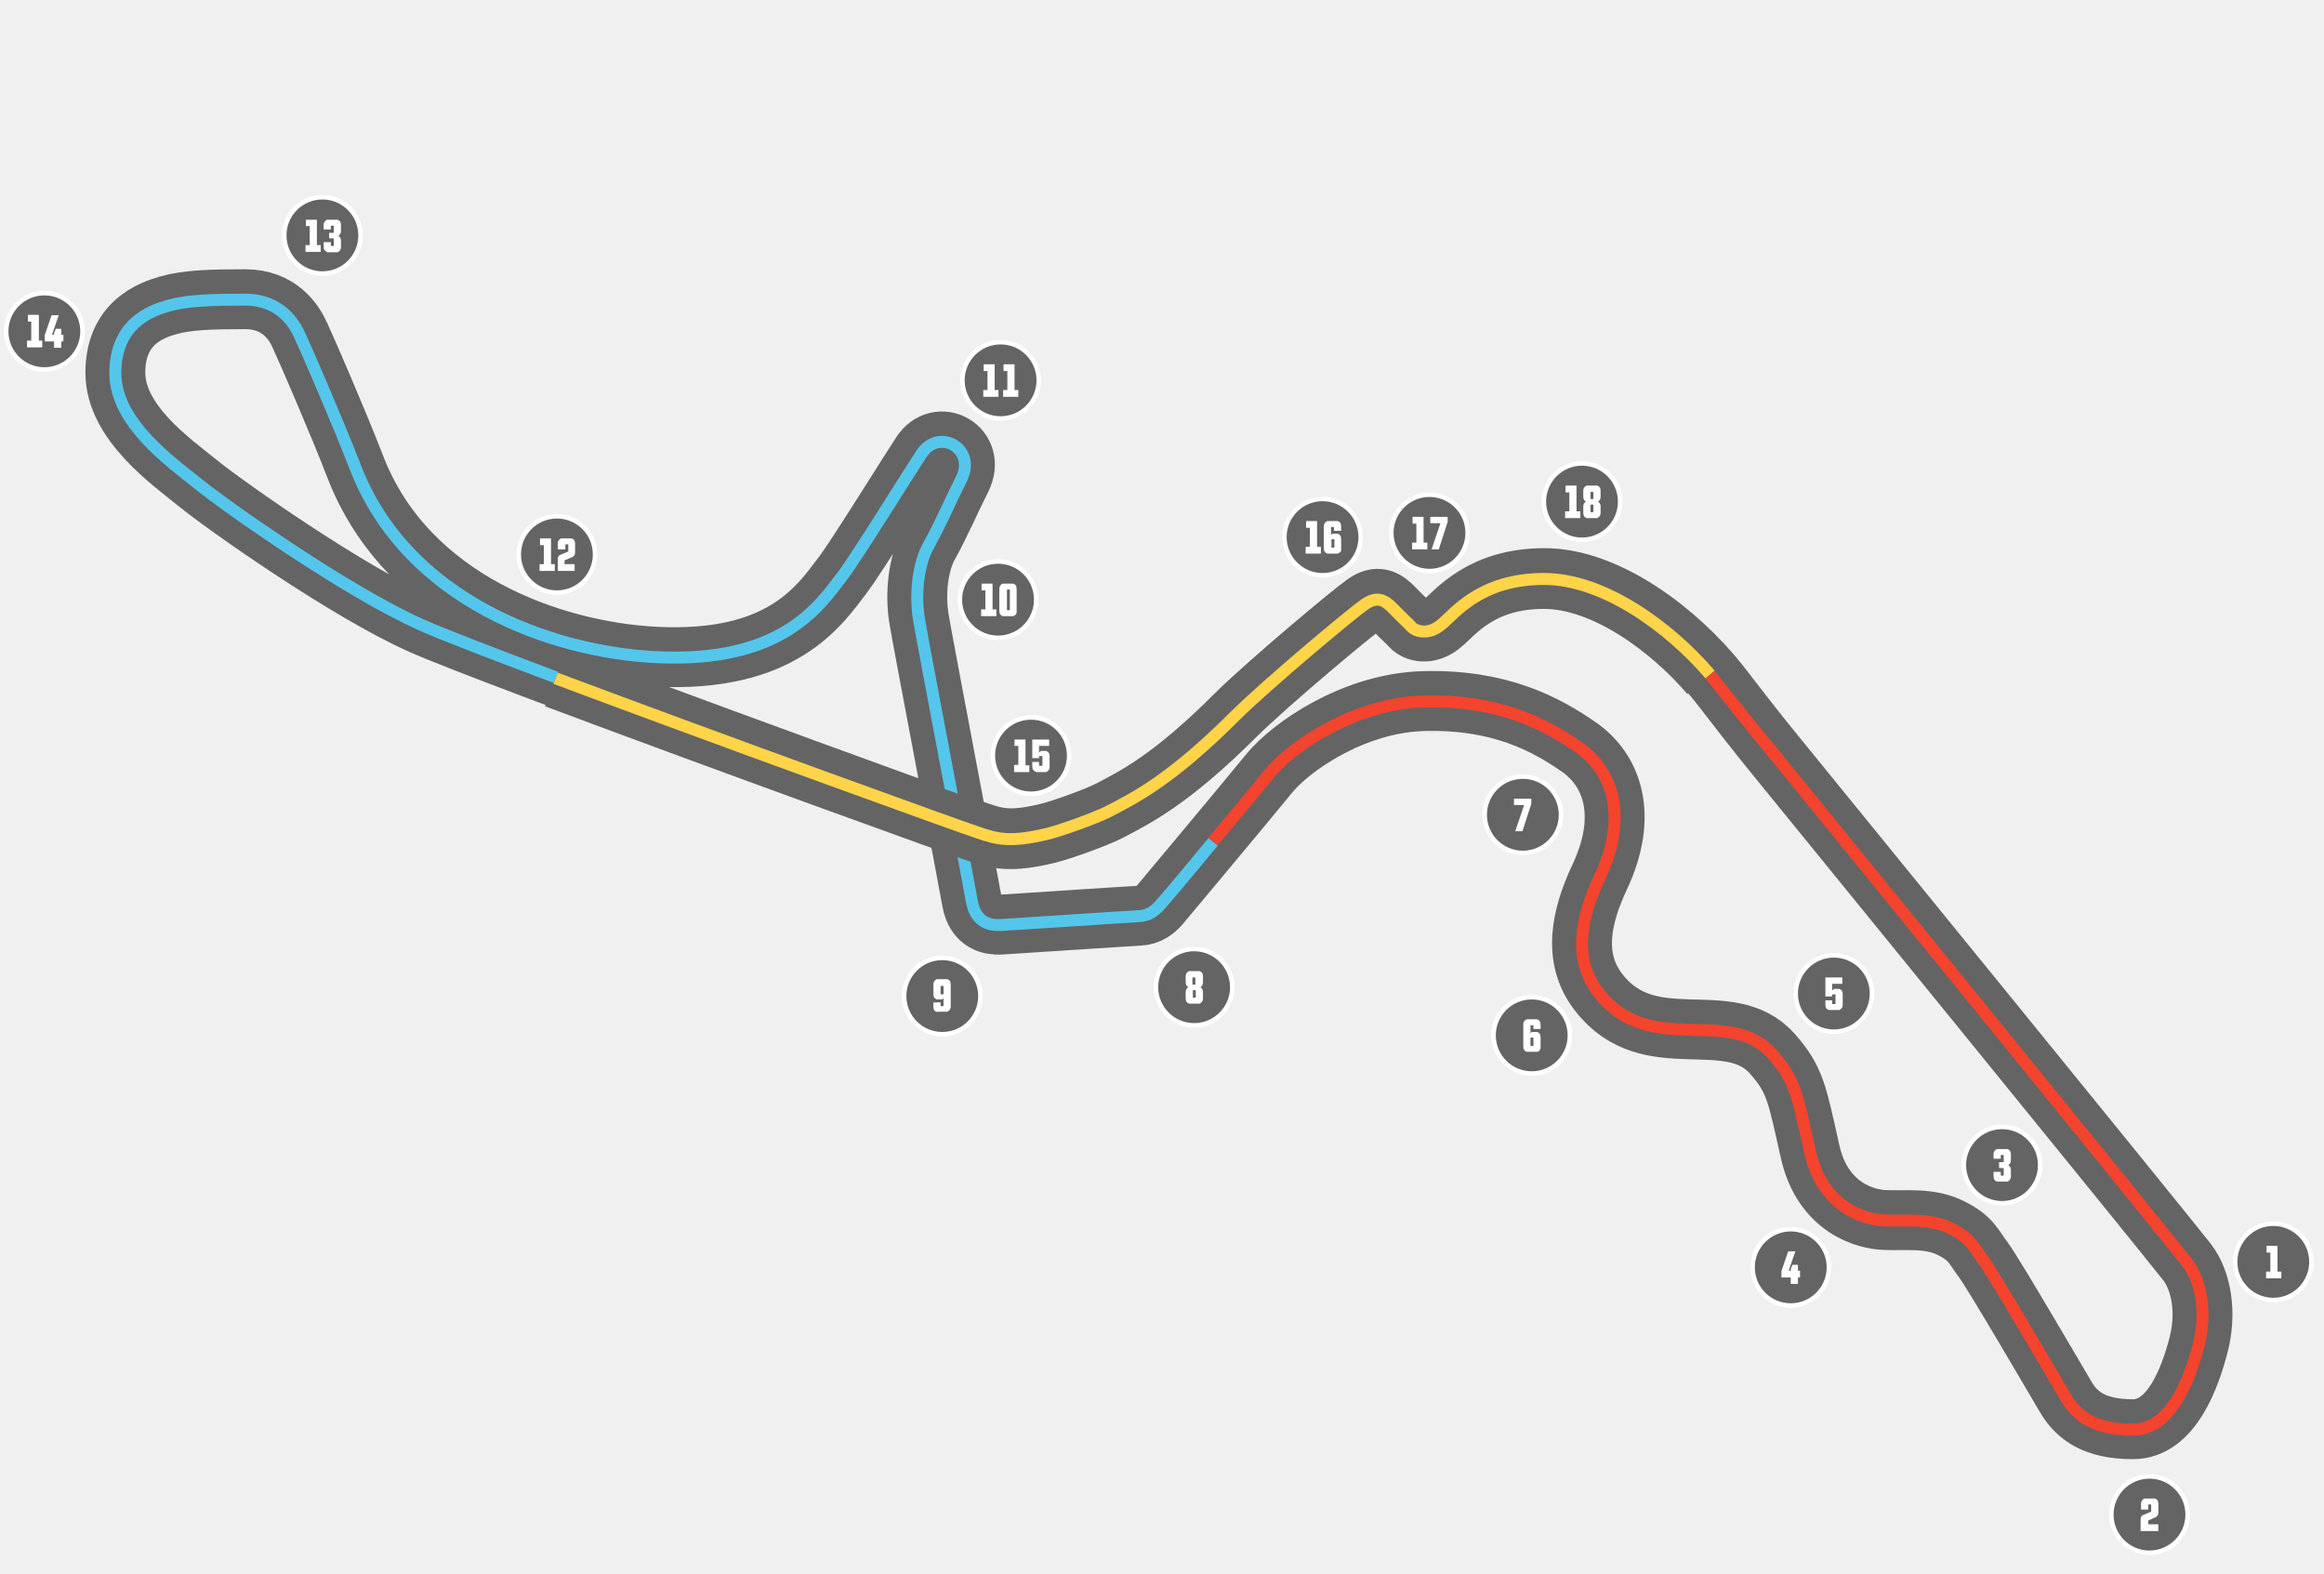
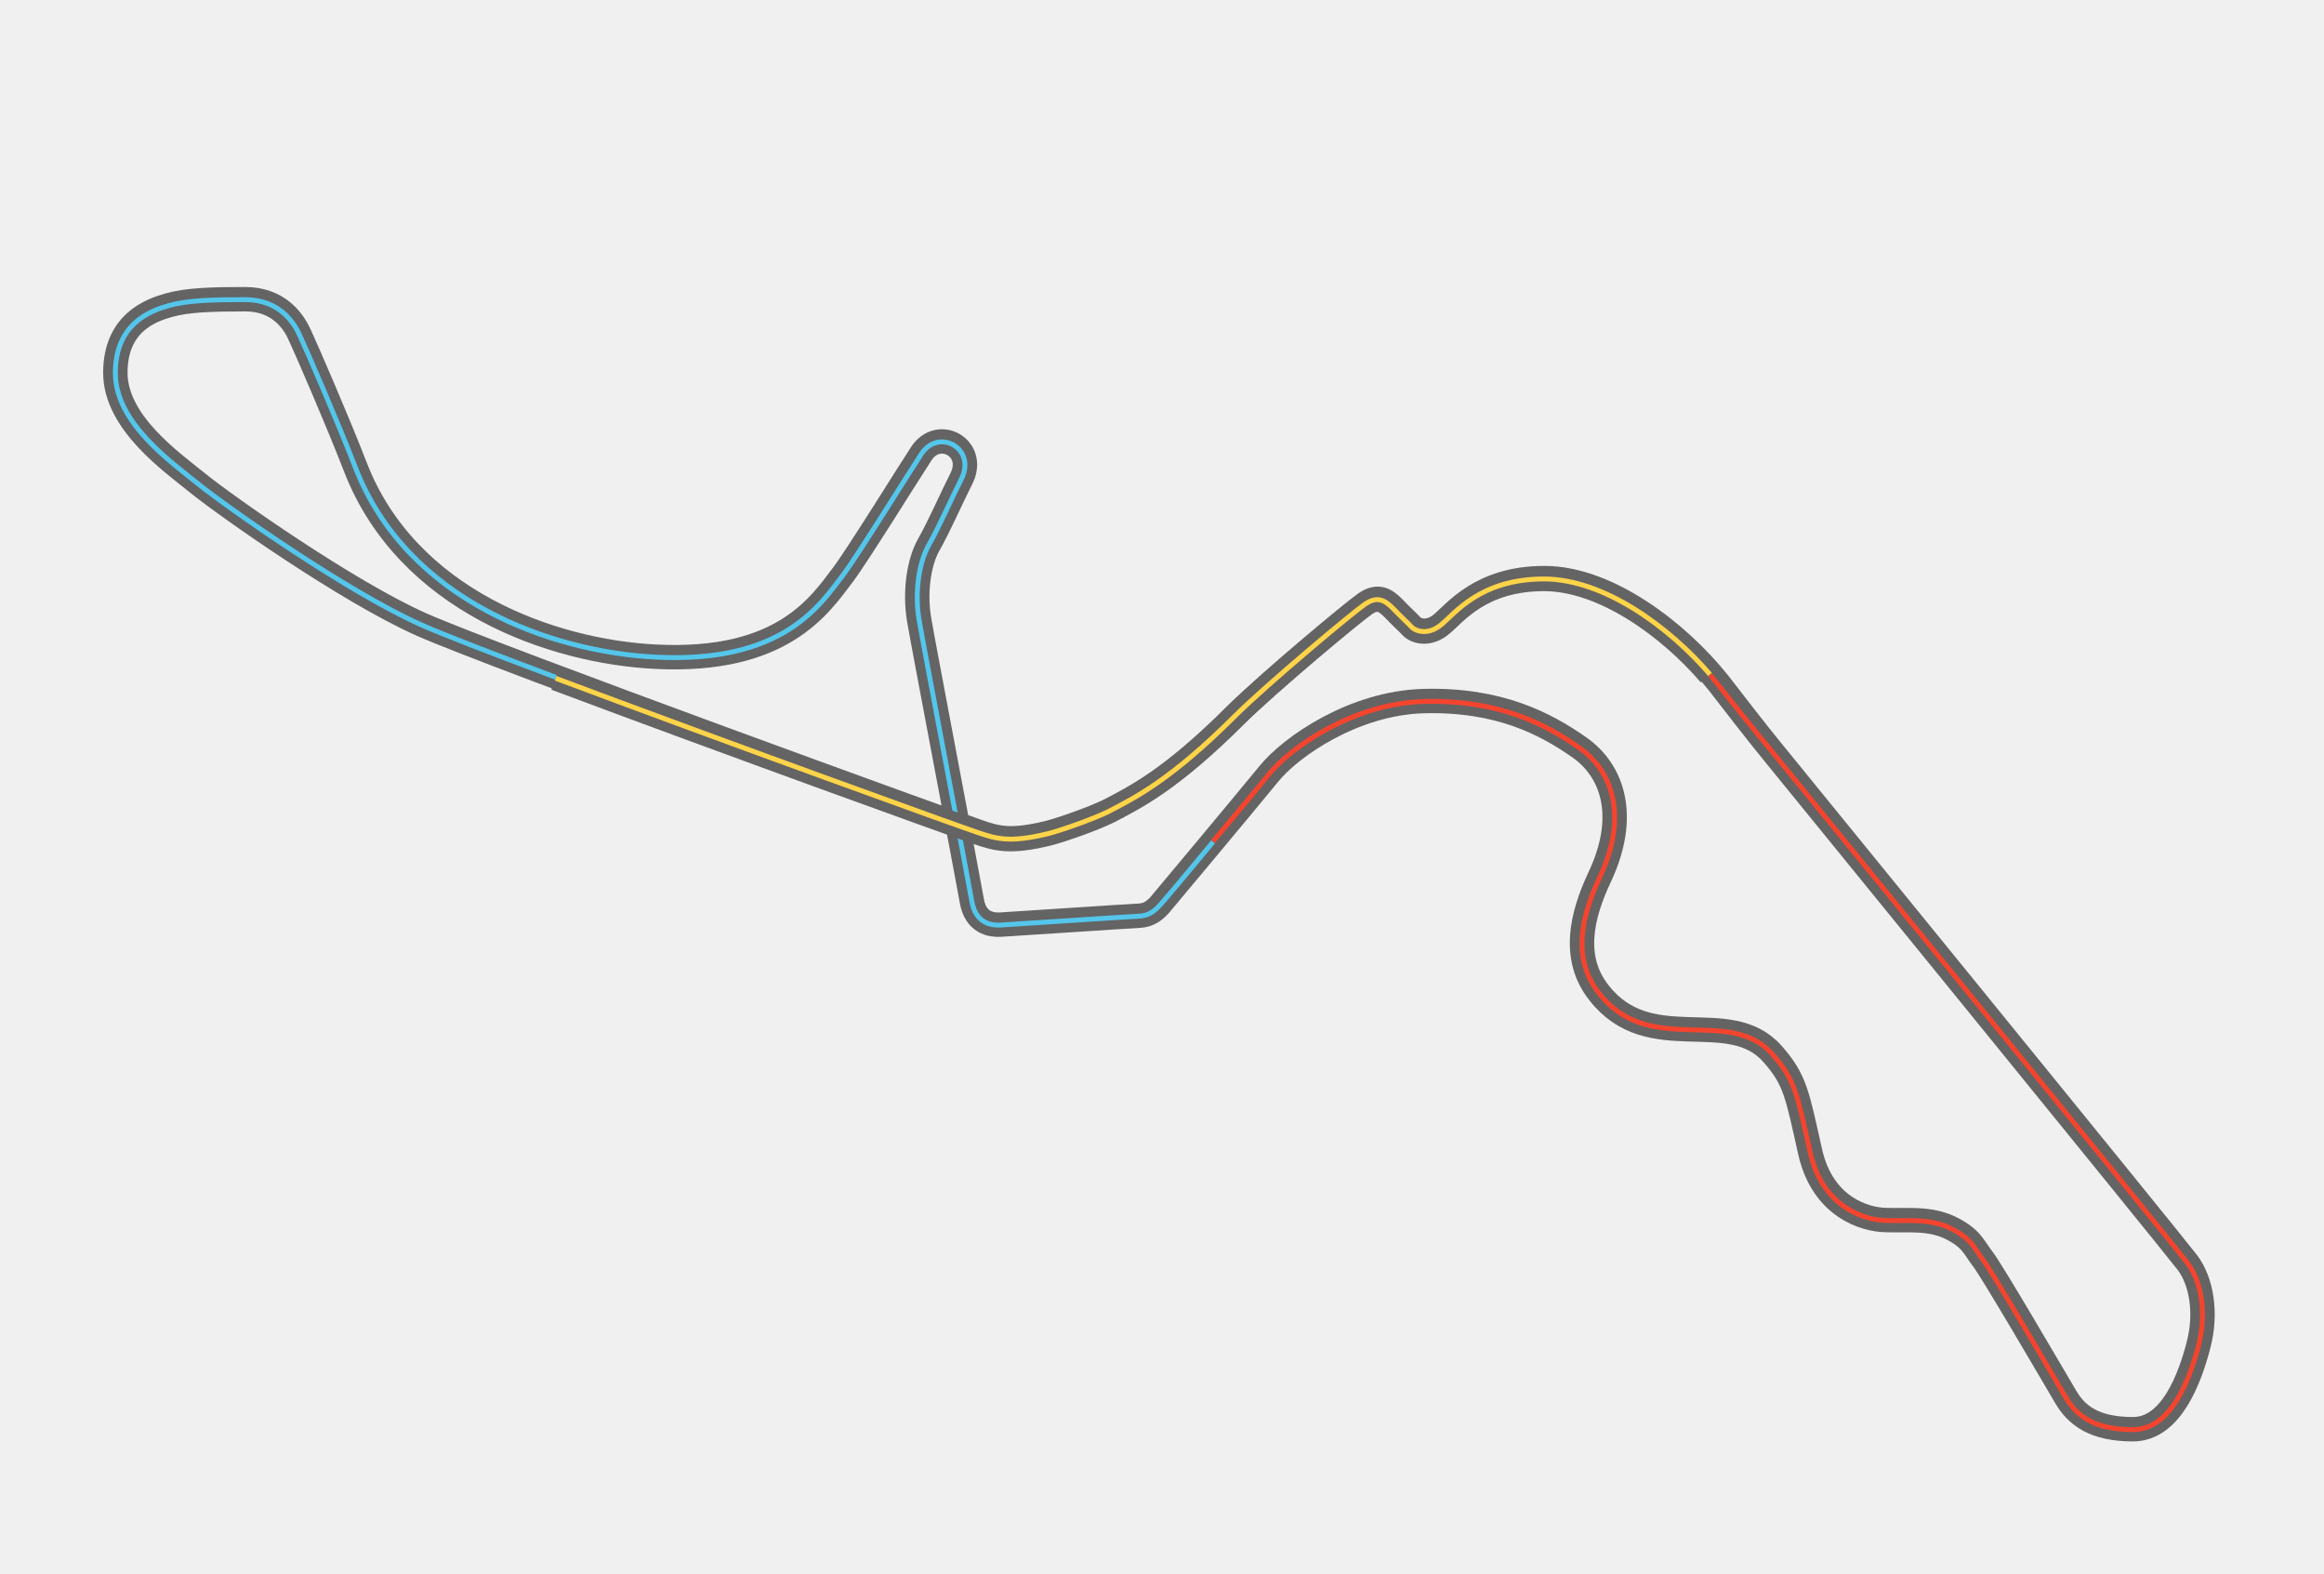
<svg xmlns="http://www.w3.org/2000/svg" version="1.1" x="0px" y="0px" viewBox="0.0 0.0 550.0 372.3" style="enable-background:new 0 0 550 443.7;" xml:space="preserve">
  <style type="text/css">
- 	.st0{fill:none;stroke:#646464;stroke-width:14.173;stroke-miterlimit:10;}
- 	.st1{fill:none;stroke:#54C6EB;stroke-width:2.835;stroke-miterlimit:10;}
- 	.st2{fill:none;stroke:#F4442E;stroke-width:2.835;stroke-miterlimit:10;}
- 	.st3{fill:none;stroke:#FFD449;stroke-width:2.835;stroke-miterlimit:10;}
- 	.st4{fill:none;stroke:#FFFFFF;stroke-width:2.126;}
+ 	.st0{fill:none;stroke:#646464;stroke-width:5.775;stroke-miterlimit:10;}
+ 	.st1{fill:none;stroke:#54C6EB;stroke-width:1.155;stroke-miterlimit:10;}
+ 	.st2{fill:none;stroke:#F4442E;stroke-width:1.155;stroke-miterlimit:10;}
+ 	.st3{fill:none;stroke:#FFD449;stroke-width:1.155;stroke-miterlimit:10;}
+ 	.st4{fill:none;stroke:#FFFFFF;stroke-width:0.866;}
	.st5{fill:#646464;}
	.st6{fill:#FFFFFF;}
	.st7{fill:#09BC8A;}
- 	.st8{fill:none;stroke:#646464;stroke-width:2.835;stroke-miterlimit:10;}
- 	.st9{fill:none;stroke:#09BC8A;stroke-width:1.984;stroke-miterlimit:10;}
- 	.st10{fill:none;stroke:#09BC8A;stroke-width:2.21;stroke-miterlimit:10;}
+ 	.st8{fill:none;stroke:#646464;stroke-width:1.155;stroke-miterlimit:10;}
+ 	.st9{fill:none;stroke:#09BC8A;stroke-width:0.809;stroke-miterlimit:10;}
+ 	.st10{fill:none;stroke:#09BC8A;stroke-width:0.900;stroke-miterlimit:10;}
	.st11{fill:#FF3380;}
- 	.st12{fill:none;stroke:#FF3380;stroke-width:1.984;stroke-miterlimit:10;}
- 	.st13{fill:none;stroke:#646464;stroke-width:0.709;stroke-miterlimit:10;}
- 	.st14{fill:none;stroke:#F4442E;stroke-width:5.669;stroke-miterlimit:10;}
- 	.st15{fill:none;stroke:#54C6EB;stroke-width:5.669;stroke-miterlimit:10;}
- 	.st16{fill:none;stroke:#FFD449;stroke-width:5.669;stroke-miterlimit:10;}
- 	.st17{fill:none;stroke:#09BC8A;stroke-width:2.835;stroke-miterlimit:10;}
+ 	.st12{fill:none;stroke:#FF3380;stroke-width:0.809;stroke-miterlimit:10;}
+ 	.st13{fill:none;stroke:#646464;stroke-width:0.289;stroke-miterlimit:10;}
+ 	.st14{fill:none;stroke:#F4442E;stroke-width:2.310;stroke-miterlimit:10;}
+ 	.st15{fill:none;stroke:#54C6EB;stroke-width:2.310;stroke-miterlimit:10;}
+ 	.st16{fill:none;stroke:#FFD449;stroke-width:2.310;stroke-miterlimit:10;}
+ 	.st17{fill:none;stroke:#09BC8A;stroke-width:1.155;stroke-miterlimit:10;}
	.st18{clip-path:url(#SVGID_00000160880835667528958380000006558704284884290727_);}
	.st19{fill:#F4442E;}
	.st20{fill:#54C6EB;}
	.st21{fill:#FFD449;}
</style>
  <g id="コース">
    <path class="st0" d="M419.1,177.4c0,0,95.3,117,98.6,121.4s4.6,11.9,2.6,19.5c-2,7.7-6.4,19.9-15.5,19.9s-13.3-3.2-15.9-7.6   c-2.6-4.4-17.3-29.6-19.6-32.6s-2.7-5-7.8-7.5c-5-2.4-10.5-1.6-15.3-1.8c-4.7-0.1-14.8-2.9-17.8-16.1c-3.1-13.8-3.5-17.1-9-23.3   c-10.3-11.5-29,1-41-14.4c-6.4-8.1-4.2-18.1,0.2-27.4c6.8-14.5,3-25.2-4.9-30.7s-18.9-11.4-36.9-10.9   c-16.5,0.5-31.3,10.8-36.5,17.2c-5.3,6.5-24.7,29.7-25.8,31c-1.1,1.2-2.5,2.5-5,2.6c-2.5,0.1-30.7,2-32.8,2.1   c-2.1,0.1-5.8-0.4-6.7-5.6s-11.5-60.7-12.5-66.7c-1-6-0.2-13.2,2.3-17.6c2.5-4.4,5.5-11.3,7.7-15.6c3.7-7.3-5.4-12.3-9.5-5.9   c-2.2,3.3-15.3,24.4-18.5,28.6c-5.5,7.2-14.3,20.9-44.3,19.4c-24.5-1.2-58.9-13.3-71.1-44.9c-4.1-10.6-11.6-27.9-13.1-31.1   c-1.4-3.2-4.9-8.6-13-8.6s-13.7,0.2-18,1.4c-4.3,1.2-12.7,4.2-12.7,16s13.3,21.1,19.6,26.2c6.4,5.2,35.3,25.6,52.9,33.4   c17.6,7.8,128.2,47.8,131.7,49c4.6,1.6,7.8,2.4,16.5,0.3c2.9-0.7,10.9-3.5,14.5-5.3c6.1-3.2,14.6-7.3,30-22.7   c7.8-7.7,27.8-24.4,30.6-26.3c2.9-2,4.7-1.1,6.9,1.2c2.2,2.3,3.1,3,4.1,4.1c1,1.1,4,2.1,7.1-0.5c3.2-2.6,9.2-10.8,24.3-10.8   c15,0,31.6,12.8,41.2,24.8C416.1,173.8,419.1,177.4,419.1,177.4z" />
  </g>
  <g id="セクター">
    <path class="st1" d="M287.1,199.2c-6.1,7.4-12,14.4-12.6,15c-1.1,1.2-2.5,2.5-5,2.6c-2.5,0.1-30.7,2-32.8,2.1   c-2.1,0.1-5.8-0.4-6.7-5.6s-11.5-60.7-12.5-66.7c-1-6-0.2-13.2,2.3-17.6c2.5-4.4,5.5-11.3,7.7-15.6c3.7-7.3-5.4-12.3-9.5-5.9   c-2.2,3.3-15.3,24.4-18.5,28.6c-5.5,7.2-14.3,20.9-44.3,19.4c-24.5-1.2-58.9-13.3-71.1-44.9c-4.1-10.6-11.6-27.9-13.1-31.1   c-1.4-3.2-4.9-8.6-13-8.6s-13.7,0.2-18,1.4c-4.3,1.2-12.7,4.2-12.7,16s13.3,21.1,19.6,26.2c6.4,5.2,35.3,25.6,52.9,33.4   c4.9,2.2,16.9,6.8,31.8,12.4" />
    <path class="st2" d="M404.7,159.7c0.6,0.7,1.2,1.5,1.8,2.2c9.5,12,12.6,15.6,12.6,15.6s95.3,117,98.6,121.4s4.6,11.9,2.6,19.5   c-2,7.7-6.4,19.9-15.5,19.9s-13.3-3.2-15.9-7.6c-2.6-4.4-17.3-29.6-19.6-32.6s-2.7-5-7.8-7.5c-5-2.4-10.5-1.6-15.3-1.8   c-4.7-0.1-14.8-2.9-17.8-16.1c-3.1-13.8-3.5-17.1-9-23.3c-10.3-11.5-29,1-41-14.4c-6.4-8.1-4.2-18.1,0.2-27.4   c6.8-14.5,3-25.2-4.9-30.7s-18.9-11.4-36.9-10.9c-16.5,0.5-31.3,10.8-36.5,17.2c-2.4,3-7.9,9.6-13.2,15.9" />
    <g>
      <path class="st0" d="M131.5,160.5c38.9,14.6,97.3,35.7,99.9,36.5c4.6,1.6,7.8,2.4,16.5,0.3c2.9-0.7,10.9-3.5,14.5-5.3    c6.1-3.2,14.6-7.3,30-22.7c7.8-7.7,27.8-24.4,30.6-26.3c2.9-2,4.7-1.1,6.9,1.2c2.2,2.3,3.1,3,4.1,4.1c1,1.1,4,2.1,7.1-0.5    c3.2-2.6,9.2-10.8,24.3-10.8c14.1,0,29.6,11.3,39.3,22.6" />
      <path class="st3" d="M131.5,160.5c38.9,14.6,97.3,35.7,99.9,36.5c4.6,1.6,7.8,2.4,16.5,0.3c2.9-0.7,10.9-3.5,14.5-5.3    c6.1-3.2,14.6-7.3,30-22.7c7.8-7.7,27.8-24.4,30.6-26.3c2.9-2,4.7-1.1,6.9,1.2c2.2,2.3,3.1,3,4.1,4.1c1,1.1,4,2.1,7.1-0.5    c3.2-2.6,9.2-10.8,24.3-10.8c14.1,0,29.6,11.3,39.3,22.6" />
    </g>
  </g>
  <g id="コーナー番号">
    <g>
      <g>
-         <circle class="st4" cx="538" cy="298.6" r="8.5" />
-         <circle class="st5" cx="538" cy="298.6" r="8.5" />
-       </g>
-       <g>
-         <path class="st6" d="M536.3,302.5v-1.6h1v-4.5h-0.9v-1.6h2.6v6.1h0.9v1.6H536.3z" />
-       </g>
-     </g>
-     <g>
-       <g>
-         <circle class="st4" cx="508.7" cy="358.4" r="8.5" />
-         <circle class="st5" cx="508.7" cy="358.4" r="8.5" />
-       </g>
-       <g>
-         <path class="st6" d="M506.6,362.3v-2.6c0-0.6,0.1-1,0.6-1.2l1.9-0.8v-1.6l-0.1-0.1h-0.5l-0.1,0.1v1.1h-1.7v-1.3     c0-0.8,0.4-1.1,0.8-1.3h2.5c0.5,0.2,0.8,0.5,0.8,1.3v1.9c0,0.6-0.1,0.9-0.6,1.2l-1.8,0.8v0.9h2.4v1.6H506.6z" />
-       </g>
-     </g>
-     <g>
-       <g>
-         <circle class="st4" cx="473.8" cy="275.7" r="8.5" />
-         <circle class="st5" cx="473.8" cy="275.7" r="8.5" />
-       </g>
-       <g>
-         <path class="st6" d="M472.6,279.6c-0.5-0.2-0.8-0.5-0.8-1.3v-1h1.7v0.8l0.1,0.1h0.5l0.1-0.1v-1.6l-0.1-0.1h-1V275h1l0.1-0.1v-1.5     l-0.1-0.1h-0.5l-0.1,0.1v0.8h-1.7v-1c0-0.8,0.4-1.1,0.8-1.3h2.5c0.5,0.2,0.8,0.5,0.8,1.3v1.3c0,0.6-0.2,0.9-0.6,1.2     c0.4,0.3,0.6,0.6,0.6,1.2v1.4c0,0.8-0.4,1.1-0.8,1.3H472.6z" />
-       </g>
-     </g>
-     <g>
-       <g>
-         <circle class="st4" cx="423.8" cy="299.9" r="8.5" />
-         <circle class="st5" cx="423.8" cy="299.9" r="8.5" />
-       </g>
-       <g>
-         <path class="st6" d="M425.5,302.3v1.5h-1.7v-1.5h-2.2v-1.5l1.6-4.7h1.7l-1.6,4.6h0.5v-0.4l0.4-1h1.3v1.4h0.5v1.6H425.5z" />
-       </g>
-     </g>
-     <g>
-       <g>
-         <circle class="st4" cx="434" cy="235.1" r="8.5" />
-         <circle class="st5" cx="434" cy="235.1" r="8.5" />
-       </g>
-       <g>
-         <path class="st6" d="M432.8,239c-0.5-0.2-0.8-0.5-0.8-1.3v-1h1.6v0.8l0.1,0.1h0.6l0.1-0.1v-2.1l-0.1-0.1h-0.6l-0.1,0.1v0.4H432     v-4.5h4v1.5h-2.4v1.6l0.4-0.4h1.3c0.5,0.2,0.8,0.5,0.8,1.3v2.4c0,0.8-0.4,1.1-0.8,1.3H432.8z" />
-       </g>
-     </g>
-     <g>
-       <g>
-         <circle class="st4" cx="362.5" cy="245" r="8.5" />
-         <circle class="st5" cx="362.5" cy="245" r="8.5" />
-       </g>
-       <g>
-         <path class="st6" d="M363.8,248.9h-2.5c-0.5-0.2-0.8-0.5-0.8-1.3v-5.1c0-0.8,0.4-1.1,0.8-1.3h2.5c0.5,0.2,0.8,0.5,0.8,1.3v1h-1.7     v-0.8l-0.1-0.1h-0.5l-0.1,0.1v1.8l0.3-0.3h1.3c0.5,0.2,0.8,0.5,0.8,1.3v2.2C364.6,248.5,364.2,248.8,363.8,248.9z M362.8,247.5     l0.1-0.1v-1.8l-0.1-0.1h-0.5l-0.1,0.1v1.8l0.1,0.1H362.8z" />
-       </g>
-     </g>
-     <g>
-       <g>
-         <circle class="st4" cx="360.4" cy="192.8" r="8.5" />
-         <circle class="st5" cx="360.4" cy="192.8" r="8.5" />
-       </g>
-       <g>
-         <path class="st6" d="M358.6,196.7l2.1-6.2h-2.4V189h4.1v1.2l-2.1,6.5H358.6z" />
-       </g>
-     </g>
-     <g>
-       <g>
-         <circle class="st4" cx="282.6" cy="233.6" r="8.5" />
-         <circle class="st5" cx="282.6" cy="233.6" r="8.5" />
-       </g>
-       <g>
-         <path class="st6" d="M281.4,237.5c-0.5-0.2-0.8-0.5-0.8-1.3v-1.4c0-0.6,0.2-0.9,0.6-1.2c-0.4-0.3-0.6-0.6-0.6-1.2v-1.3     c0-0.8,0.4-1.1,0.8-1.3h2.5c0.5,0.2,0.8,0.5,0.8,1.3v1.3c0,0.6-0.2,0.9-0.6,1.2c0.4,0.3,0.6,0.6,0.6,1.2v1.4     c0,0.8-0.4,1.1-0.8,1.3H281.4z M282.2,232.9l0.1,0.1h0.5l0.1-0.1v-1.5l-0.1-0.1h-0.5l-0.1,0.1V232.9z M283,236v-1.6l-0.1-0.1     h-0.5l-0.1,0.1v1.6l0.1,0.1h0.5L283,236z" />
-       </g>
-     </g>
-     <g>
-       <g>
-         <circle class="st4" cx="223" cy="235.7" r="8.5" />
-         <circle class="st5" cx="223" cy="235.7" r="8.5" />
-       </g>
-       <g>
-         <path class="st6" d="M221.7,239.5c-0.5-0.2-0.8-0.5-0.8-1.3v-1h1.7v0.8l0.1,0.1h0.5l0.1-0.1v-1.8l-0.3,0.3h-1.3     c-0.5-0.2-0.8-0.5-0.8-1.3v-2.2c0-0.8,0.4-1.1,0.8-1.3h2.5c0.5,0.2,0.8,0.5,0.8,1.3v5.1c0,0.8-0.4,1.1-0.8,1.3H221.7z      M223.3,235.2v-1.8l-0.1-0.1h-0.5l-0.1,0.1v1.8l0.1,0.1h0.5L223.3,235.2z" />
-       </g>
-     </g>
-     <g>
-       <g>
-         <circle class="st4" cx="131.8" cy="131.2" r="8.5" />
-         <circle class="st5" cx="131.8" cy="131.2" r="8.5" />
-       </g>
-       <g>
-         <path class="st6" d="M127.7,135.1v-1.6h1V129h-0.9v-1.6h2.6v6.1h0.9v1.6H127.7z" />
-         <path class="st6" d="M132,135.1v-2.6c0-0.6,0.1-1,0.6-1.2l1.9-0.8v-1.6l-0.1-0.1h-0.5l-0.1,0.1v1.1H132v-1.3     c0-0.8,0.4-1.1,0.8-1.3h2.5c0.5,0.2,0.8,0.5,0.8,1.3v1.9c0,0.6-0.1,0.9-0.6,1.2l-1.9,0.8v0.9h2.4v1.6H132z" />
-       </g>
-     </g>
-     <g>
-       <g>
-         <circle class="st4" cx="76.3" cy="55.7" r="8.5" />
-         <circle class="st5" cx="76.3" cy="55.7" r="8.5" />
-       </g>
-       <g>
-         <path class="st6" d="M72.3,59.6V58h1v-4.5h-0.9V52H75V58h0.9v1.6H72.3z" />
-         <path class="st6" d="M77.4,59.6c-0.5-0.2-0.8-0.5-0.8-1.3v-1h1.7v0.8l0.1,0.1h0.5l0.1-0.1v-1.6l-0.1-0.1h-1v-1.3h1L79,55v-1.5     l-0.1-0.1h-0.5l-0.1,0.1v0.8h-1.7v-1c0-0.8,0.4-1.1,0.8-1.3h2.5c0.5,0.2,0.8,0.5,0.8,1.3v1.3c0,0.6-0.2,0.9-0.6,1.2     c0.4,0.3,0.6,0.6,0.6,1.2v1.4c0,0.8-0.4,1.1-0.8,1.3H77.4z" />
-       </g>
-     </g>
-     <g>
-       <g>
-         <circle class="st4" cx="10.5" cy="78.4" r="8.5" />
-         <circle class="st5" cx="10.5" cy="78.4" r="8.5" />
-       </g>
-       <g>
-         <path class="st6" d="M6.4,82.2v-1.6h1v-4.5H6.6v-1.6h2.6v6.1H10v1.6H6.4z" />
-         <path class="st6" d="M14.5,80.8v1.5h-1.7v-1.5h-2.2v-1.5l1.6-4.7h1.7l-1.6,4.6h0.5v-0.4l0.4-1h1.3v1.4H15v1.6H14.5z" />
-       </g>
-     </g>
-     <g>
-       <g>
-         <circle class="st4" cx="244" cy="178.8" r="8.5" />
-         <circle class="st5" cx="244" cy="178.8" r="8.5" />
-       </g>
-       <g>
-         <path class="st6" d="M240,182.6V181h1v-4.5h-0.9V175h2.6v6.1h0.9v1.6H240z" />
-         <path class="st6" d="M245.1,182.6c-0.5-0.2-0.8-0.5-0.8-1.3v-1h1.6v0.8l0.1,0.1h0.6l0.1-0.1v-2.1l-0.1-0.1H246l-0.1,0.1v0.4h-1.6     V175h4v1.5h-2.4v1.6l0.4-0.4h1.3c0.5,0.2,0.8,0.5,0.8,1.3v2.4c0,0.8-0.4,1.1-0.8,1.3H245.1z" />
-       </g>
-     </g>
-     <g>
-       <g>
-         <circle class="st4" cx="313" cy="127.1" r="8.5" />
-         <circle class="st5" cx="313" cy="127.1" r="8.5" />
-       </g>
-       <g>
-         <path class="st6" d="M309,131v-1.6h1v-4.5h-0.9v-1.6h2.6v6.1h0.9v1.6H309z" />
-         <path class="st6" d="M316.6,131h-2.5c-0.5-0.2-0.8-0.5-0.8-1.3v-5.1c0-0.8,0.4-1.1,0.8-1.3h2.5c0.5,0.2,0.8,0.5,0.8,1.3v1h-1.7     v-0.8l-0.1-0.1h-0.5l-0.1,0.1v1.8l0.3-0.3h1.3c0.5,0.2,0.8,0.5,0.8,1.3v2.2C317.5,130.5,317.1,130.8,316.6,131z M315.7,129.6     l0.1-0.1v-1.8l-0.1-0.1h-0.5l-0.1,0.1v1.8l0.1,0.1H315.7z" />
-       </g>
-     </g>
-     <g>
-       <g>
-         <circle class="st4" cx="338.3" cy="126.1" r="8.5" />
-         <circle class="st5" cx="338.3" cy="126.1" r="8.5" />
-       </g>
-       <g>
-         <path class="st6" d="M334.2,130v-1.6h1v-4.5h-0.9v-1.6h2.6v6.1h0.9v1.6H334.2z" />
-         <path class="st6" d="M338.8,130l2.1-6.2h-2.4v-1.5h4.1v1.2l-2.1,6.5H338.8z" />
-       </g>
-     </g>
-     <g>
-       <g>
-         <circle class="st4" cx="374.4" cy="118.7" r="8.5" />
-         <circle class="st5" cx="374.4" cy="118.7" r="8.5" />
-       </g>
-       <g>
-         <path class="st6" d="M370.4,122.6V121h1v-4.5h-0.9v-1.6h2.6v6.1h0.9v1.6H370.4z" />
-         <path class="st6" d="M375.5,122.6c-0.5-0.2-0.8-0.5-0.8-1.3v-1.4c0-0.6,0.2-0.9,0.6-1.2c-0.4-0.3-0.6-0.6-0.6-1.2v-1.3     c0-0.8,0.4-1.1,0.8-1.3h2.5c0.5,0.2,0.8,0.5,0.8,1.3v1.3c0,0.6-0.2,0.9-0.6,1.2c0.4,0.3,0.6,0.6,0.6,1.2v1.4     c0,0.8-0.4,1.1-0.8,1.3H375.5z M376.4,118l0.1,0.1h0.5l0.1-0.1v-1.5l-0.1-0.1h-0.5l-0.1,0.1V118z M377.1,121.1v-1.6l-0.1-0.1     h-0.5l-0.1,0.1v1.6l0.1,0.1h0.5L377.1,121.1z" />
-       </g>
-     </g>
-     <g>
-       <g>
-         <circle class="st4" cx="236.2" cy="141.9" r="8.5" />
-         <circle class="st5" cx="236.2" cy="141.9" r="8.5" />
-       </g>
-       <g>
-         <path class="st6" d="M232.2,145.8v-1.6h1v-4.5h-0.9v-1.6h2.6v6.1h0.9v1.6H232.2z" />
-         <path class="st6" d="M239.8,145.8h-2.5c-0.5-0.2-0.8-0.5-0.8-1.3v-5.1c0-0.8,0.4-1.1,0.8-1.3h2.5c0.5,0.2,0.8,0.5,0.8,1.3v5.1     C240.7,145.3,240.3,145.6,239.8,145.8z M239,139.6l-0.1-0.1h-0.5l-0.1,0.1v4.7l0.1,0.1h0.5l0.1-0.1V139.6z" />
-       </g>
-     </g>
-     <g>
-       <g>
-         <circle class="st4" cx="236.8" cy="90" r="8.5" />
-         <circle class="st5" cx="236.8" cy="90" r="8.5" />
-       </g>
-       <g>
-         <path class="st6" d="M232.7,93.9v-1.6h1v-4.5h-0.9v-1.6h2.6v6.1h0.9v1.6H232.7z" />
-         <path class="st6" d="M237.4,93.9v-1.6h1v-4.5h-0.9v-1.6h2.6v6.1h0.9v1.6H237.4z" />
-       </g>
+ 			
+ 			
+ 		</g>
+       <g>
+ 			
+ 		</g>
+     </g>
+     <g>
+       <g>
+ 			
+ 			
+ 		</g>
+       <g>
+ 			
+ 		</g>
+     </g>
+     <g>
+       <g>
+ 			
+ 			
+ 		</g>
+       <g>
+ 			
+ 		</g>
+     </g>
+     <g>
+       <g>
+ 			
+ 			
+ 		</g>
+       <g>
+ 			
+ 		</g>
+     </g>
+     <g>
+       <g>
+ 			
+ 			
+ 		</g>
+       <g>
+ 			
+ 		</g>
+     </g>
+     <g>
+       <g>
+ 			
+ 			
+ 		</g>
+       <g>
+ 			
+ 		</g>
+     </g>
+     <g>
+       <g>
+ 			
+ 			
+ 		</g>
+       <g>
+ 			
+ 		</g>
+     </g>
+     <g>
+       <g>
+ 			
+ 			
+ 		</g>
+       <g>
+ 			
+ 		</g>
+     </g>
+     <g>
+       <g>
+ 			
+ 			
+ 		</g>
+       <g>
+ 			
+ 		</g>
+     </g>
+     <g>
+       <g>
+ 			
+ 			
+ 		</g>
+       <g>
+ 			
+ 			
+ 		</g>
+     </g>
+     <g>
+       <g>
+ 			
+ 			
+ 		</g>
+       <g>
+ 			
+ 			
+ 		</g>
+     </g>
+     <g>
+       <g>
+ 			
+ 			
+ 		</g>
+       <g>
+ 			
+ 			
+ 		</g>
+     </g>
+     <g>
+       <g>
+ 			
+ 			
+ 		</g>
+       <g>
+ 			
+ 			
+ 		</g>
+     </g>
+     <g>
+       <g>
+ 			
+ 			
+ 		</g>
+       <g>
+ 			
+ 			
+ 		</g>
+     </g>
+     <g>
+       <g>
+ 			
+ 			
+ 		</g>
+       <g>
+ 			
+ 			
+ 		</g>
+     </g>
+     <g>
+       <g>
+ 			
+ 			
+ 		</g>
+       <g>
+ 			
+ 			
+ 		</g>
+     </g>
+     <g>
+       <g>
+ 			
+ 			
+ 		</g>
+       <g>
+ 			
+ 			
+ 		</g>
+     </g>
+     <g>
+       <g>
+ 			
+ 			
+ 		</g>
+       <g>
+ 			
+ 			
+ 		</g>
    </g>
  </g>
</svg>
